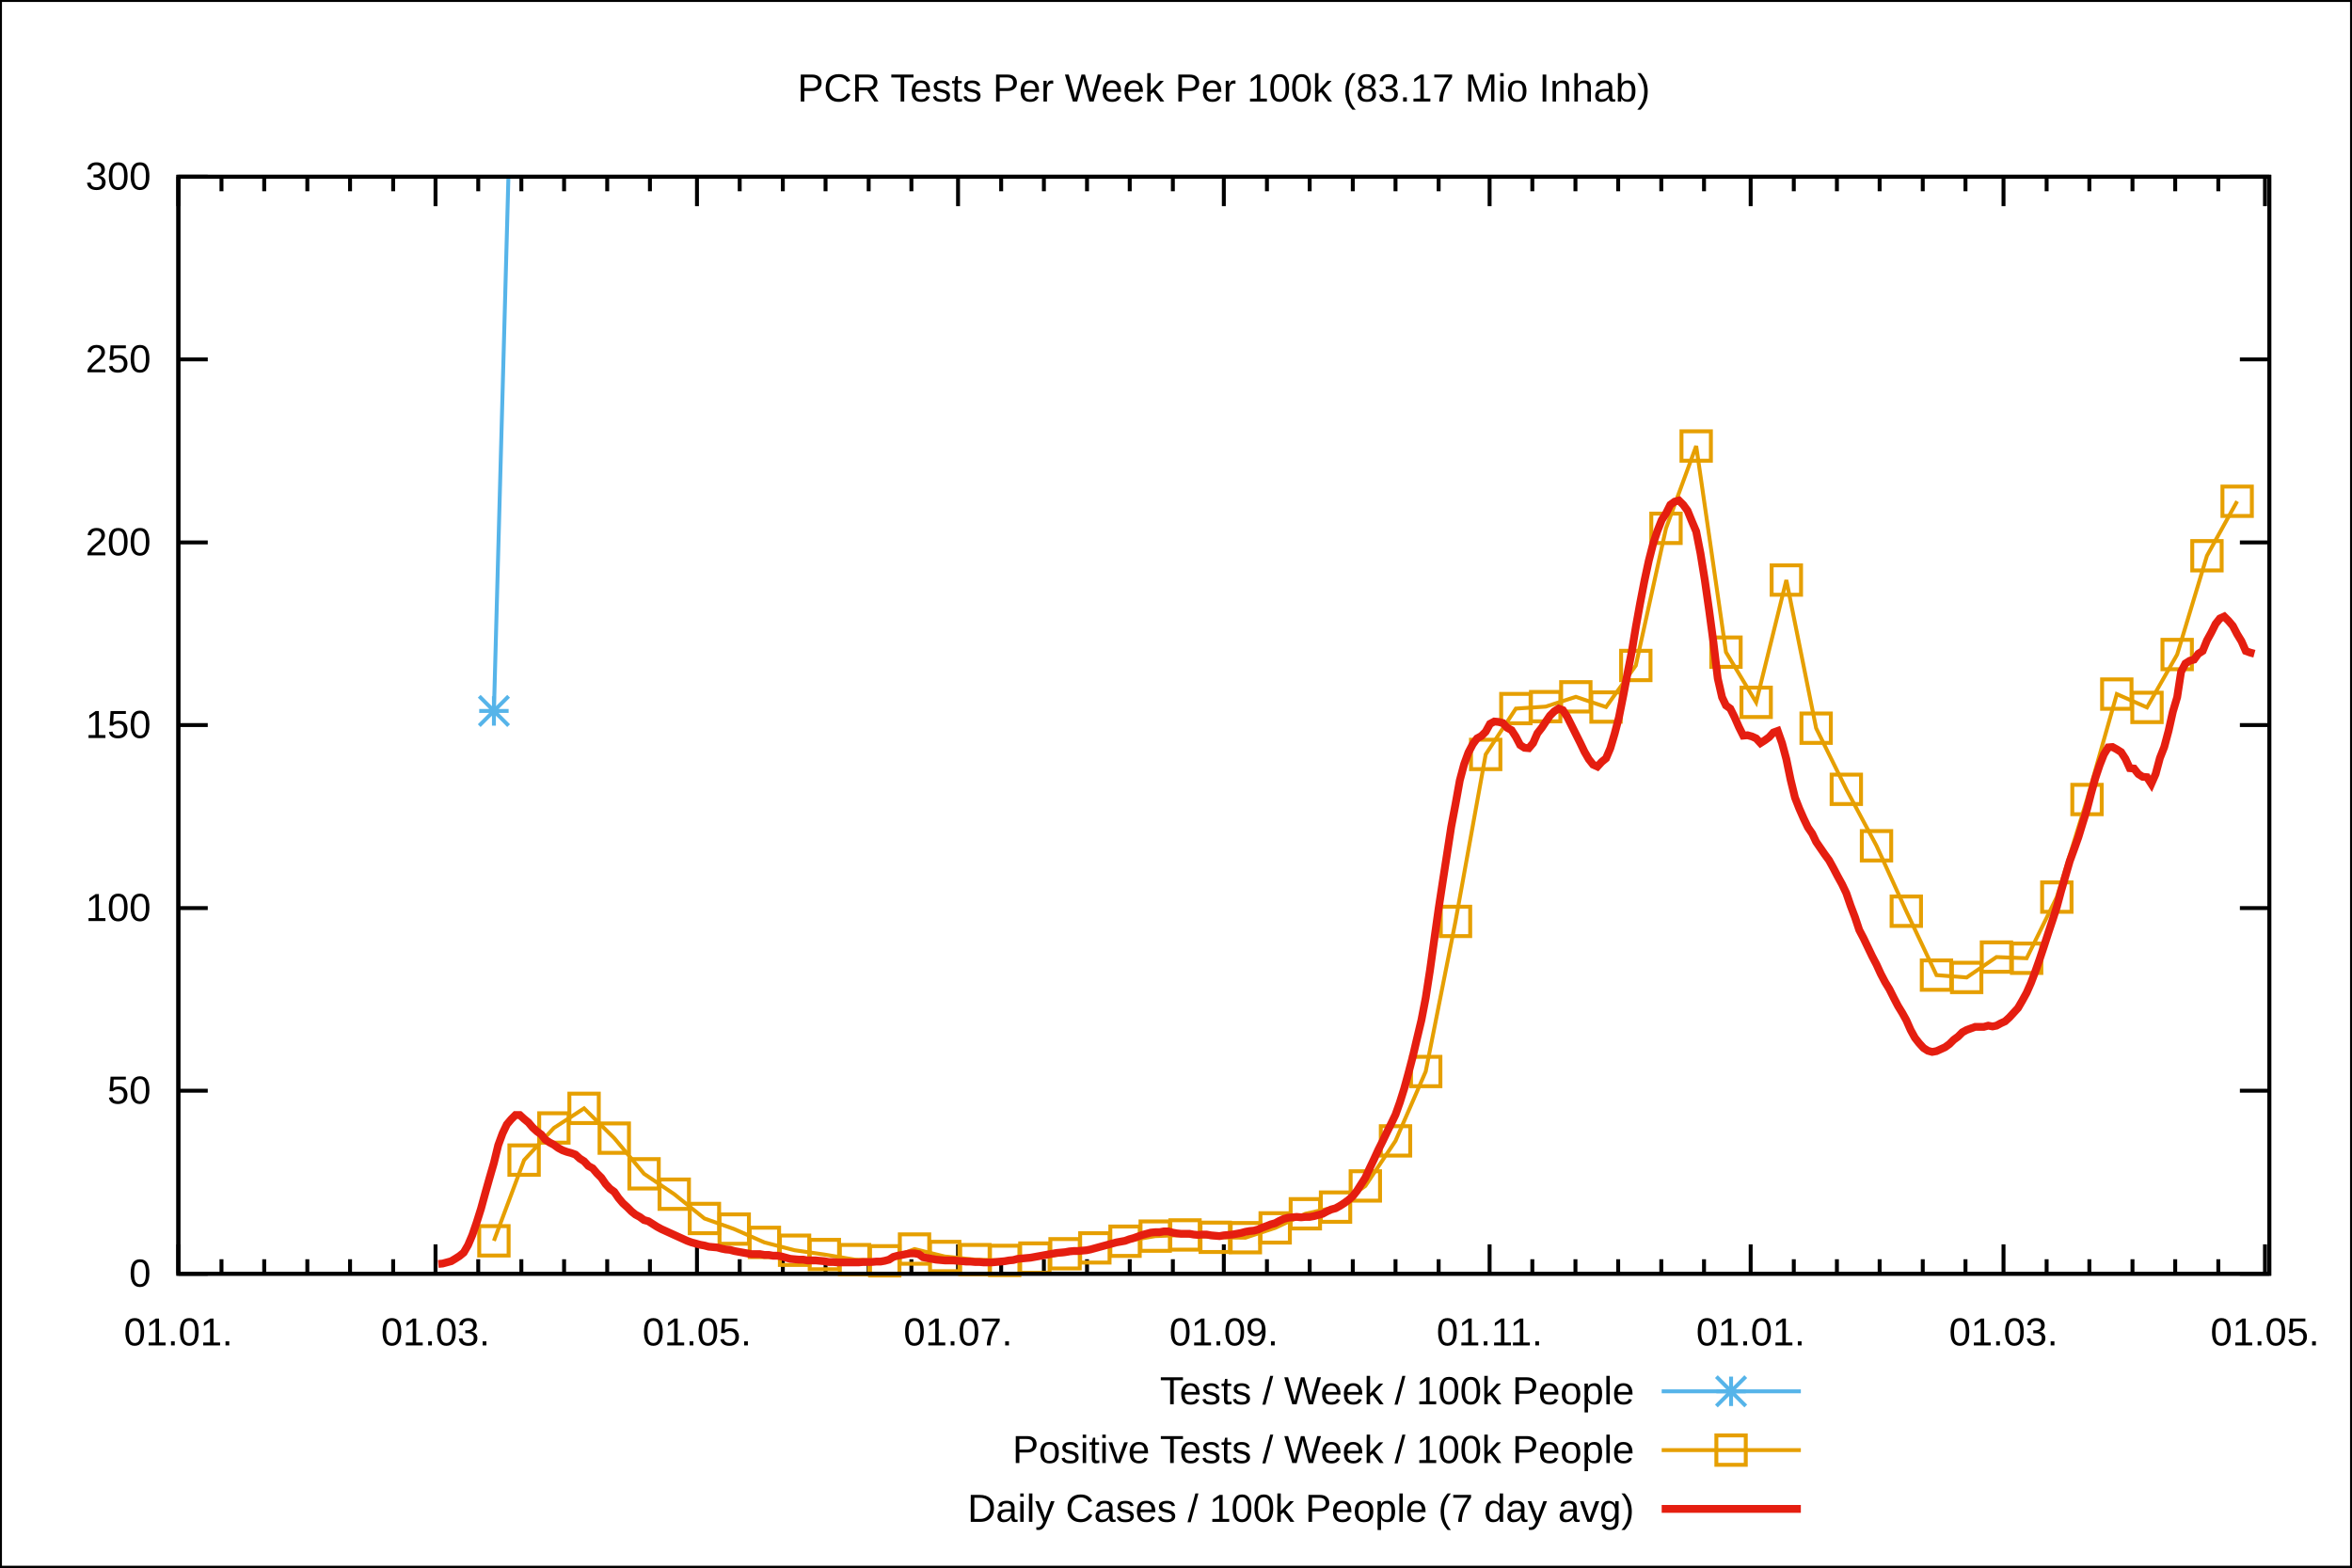
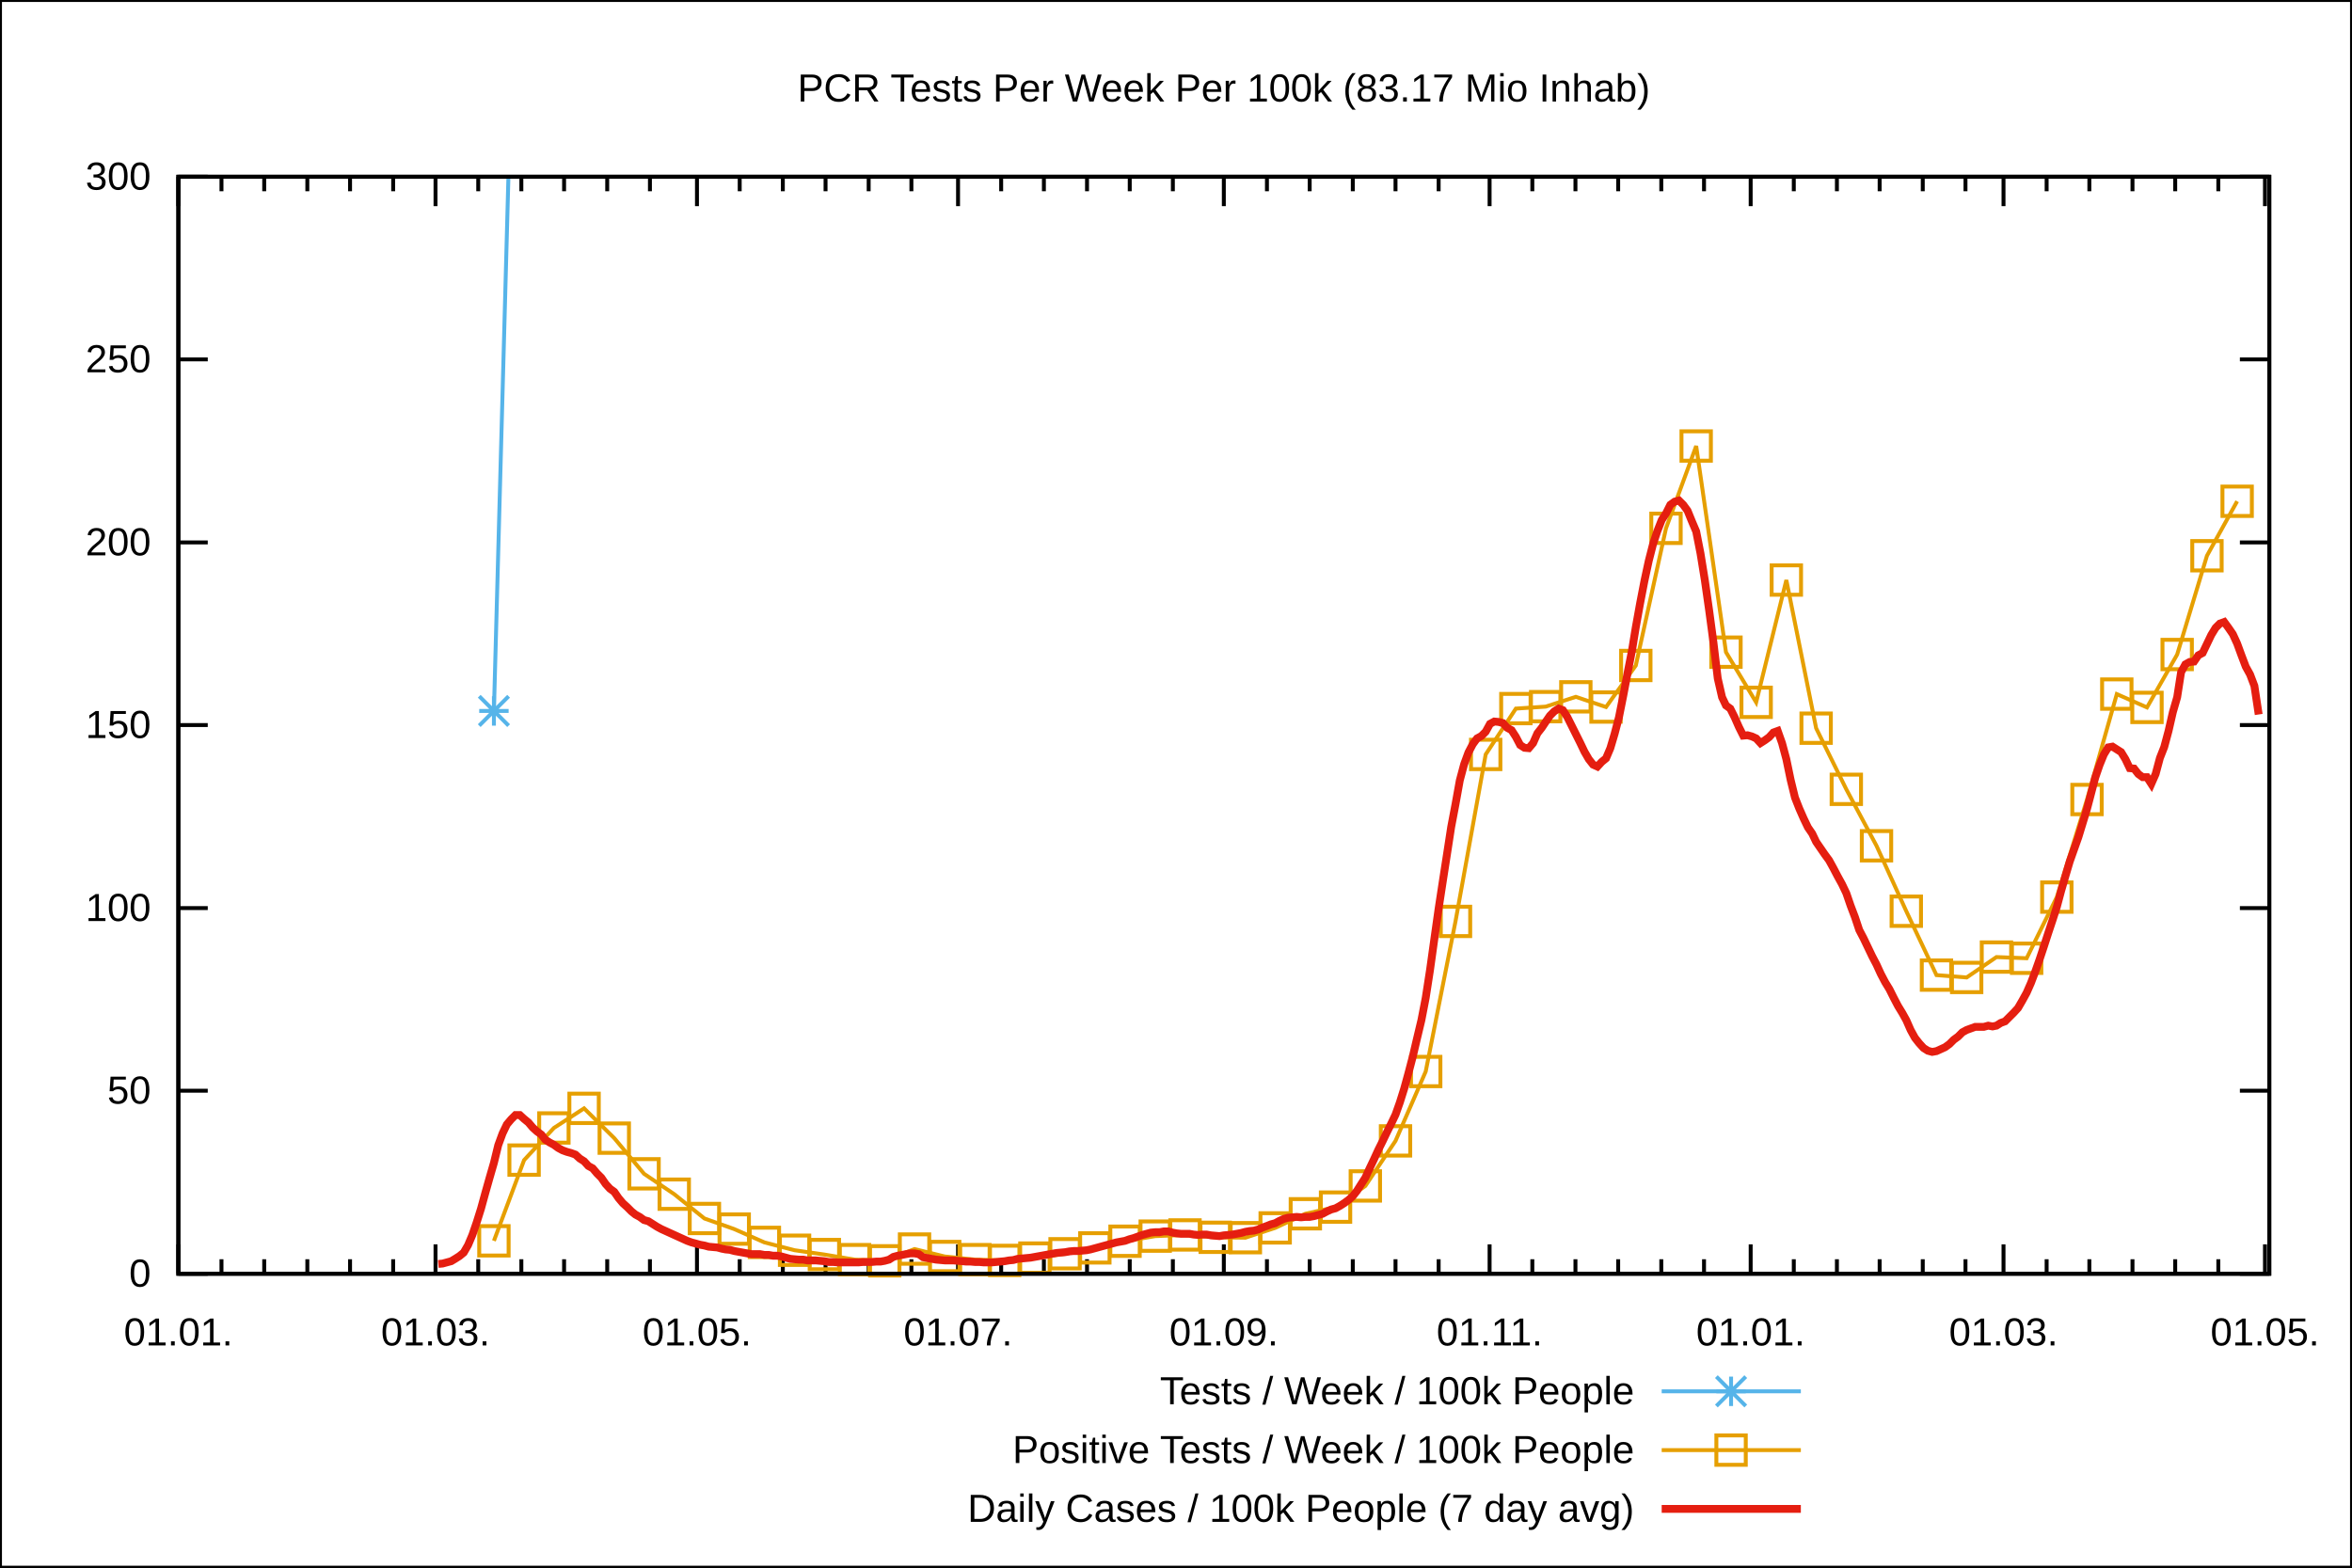
<svg xmlns="http://www.w3.org/2000/svg" xmlns:xlink="http://www.w3.org/1999/xlink" viewBox="0 0 600 400">
  <rect x="0" y="0" width="600" height="400" fill="#ffffff" stroke="black" stroke-width="1" />
  <g id="gnuplot_canvas">
    <defs>
      <circle id="gpDot" r="0.5" stroke-width="0.5" stroke="currentColor" />
      <path id="gpPt0" stroke-width="0.267" stroke="currentColor" d="M-1,0 h2 M0,-1 v2" />
      <path id="gpPt1" stroke-width="0.267" stroke="currentColor" d="M-1,-1 L1,1 M1,-1 L-1,1" />
      <path id="gpPt2" stroke-width="0.267" stroke="currentColor" d="M-1,0 L1,0 M0,-1 L0,1 M-1,-1 L1,1 M-1,1 L1,-1" />
      <rect id="gpPt3" stroke-width="0.267" stroke="currentColor" x="-1" y="-1" width="2" height="2" />
      <rect id="gpPt4" stroke-width="0.267" stroke="currentColor" fill="currentColor" x="-1" y="-1" width="2" height="2" />
      <circle id="gpPt5" stroke-width="0.267" stroke="currentColor" cx="0" cy="0" r="1" />
      <use xlink:href="#gpPt5" id="gpPt6" fill="currentColor" stroke="none" />
      <path id="gpPt7" stroke-width="0.267" stroke="currentColor" d="M0,-1.33 L-1.33,0.67 L1.33,0.67 z" />
      <use xlink:href="#gpPt7" id="gpPt8" fill="currentColor" stroke="none" />
      <use xlink:href="#gpPt7" id="gpPt9" stroke="currentColor" transform="rotate(180)" />
      <use xlink:href="#gpPt9" id="gpPt10" fill="currentColor" stroke="none" />
      <use xlink:href="#gpPt3" id="gpPt11" stroke="currentColor" transform="rotate(45)" />
      <use xlink:href="#gpPt11" id="gpPt12" fill="currentColor" stroke="none" />
      <path id="gpPt13" stroke-width="0.267" stroke="currentColor" d="M0,1.330 L1.265,0.411 L0.782,-1.067 L-0.782,-1.076 L-1.265,0.411 z" />
      <use xlink:href="#gpPt13" id="gpPt14" fill="currentColor" stroke="none" />
      <filter id="textbox" filterUnits="objectBoundingBox" x="0" y="0" height="1" width="1">
        <feFlood flood-color="white" flood-opacity="1" result="bgnd" />
        <feComposite in="SourceGraphic" in2="bgnd" operator="atop" />
      </filter>
      <filter id="greybox" filterUnits="objectBoundingBox" x="0" y="0" height="1" width="1">
        <feFlood flood-color="lightgrey" flood-opacity="1" result="grey" />
        <feComposite in="SourceGraphic" in2="grey" operator="atop" />
      </filter>
    </defs>
    <g fill="none" color="white" stroke="black" stroke-width="1.00" stroke-linecap="butt" stroke-linejoin="miter">
</g>
    <g fill="none" color="black" stroke="currentColor" stroke-width="1.00" stroke-linecap="butt" stroke-linejoin="miter">
      <path stroke="black" d="M45.5,325.0 L53.0,325.0 M578.9,325.0 L571.4,325.0  " />
      <g transform="translate(38.5,328.3)" stroke="none" fill="black" font-family="arial" font-size="10.00" text-anchor="end">
        <text>
          <tspan font-family="arial"> 0</tspan>
        </text>
      </g>
    </g>
    <g fill="none" color="black" stroke="currentColor" stroke-width="1.00" stroke-linecap="butt" stroke-linejoin="miter">
      <path stroke="black" d="M45.5,278.3 L53.0,278.3 M578.9,278.3 L571.4,278.3  " />
      <g transform="translate(38.5,281.6)" stroke="none" fill="black" font-family="arial" font-size="10.00" text-anchor="end">
        <text>
          <tspan font-family="arial"> 50</tspan>
        </text>
      </g>
    </g>
    <g fill="none" color="black" stroke="currentColor" stroke-width="1.00" stroke-linecap="butt" stroke-linejoin="miter">
      <path stroke="black" d="M45.5,231.7 L53.0,231.7 M578.9,231.7 L571.4,231.7  " />
      <g transform="translate(38.5,235.0)" stroke="none" fill="black" font-family="arial" font-size="10.00" text-anchor="end">
        <text>
          <tspan font-family="arial"> 100</tspan>
        </text>
      </g>
    </g>
    <g fill="none" color="black" stroke="currentColor" stroke-width="1.00" stroke-linecap="butt" stroke-linejoin="miter">
      <path stroke="black" d="M45.5,185.0 L53.0,185.0 M578.9,185.0 L571.4,185.0  " />
      <g transform="translate(38.5,188.3)" stroke="none" fill="black" font-family="arial" font-size="10.00" text-anchor="end">
        <text>
          <tspan font-family="arial"> 150</tspan>
        </text>
      </g>
    </g>
    <g fill="none" color="black" stroke="currentColor" stroke-width="1.00" stroke-linecap="butt" stroke-linejoin="miter">
      <path stroke="black" d="M45.5,138.4 L53.0,138.4 M578.9,138.4 L571.4,138.4  " />
      <g transform="translate(38.5,141.7)" stroke="none" fill="black" font-family="arial" font-size="10.00" text-anchor="end">
        <text>
          <tspan font-family="arial"> 200</tspan>
        </text>
      </g>
    </g>
    <g fill="none" color="black" stroke="currentColor" stroke-width="1.00" stroke-linecap="butt" stroke-linejoin="miter">
      <path stroke="black" d="M45.5,91.7 L53.0,91.7 M578.9,91.7 L571.4,91.7  " />
      <g transform="translate(38.5,95.0)" stroke="none" fill="black" font-family="arial" font-size="10.00" text-anchor="end">
        <text>
          <tspan font-family="arial"> 250</tspan>
        </text>
      </g>
    </g>
    <g fill="none" color="black" stroke="currentColor" stroke-width="1.00" stroke-linecap="butt" stroke-linejoin="miter">
      <path stroke="black" d="M45.5,45.1 L53.0,45.1 M578.9,45.1 L571.4,45.1  " />
      <g transform="translate(38.5,48.4)" stroke="none" fill="black" font-family="arial" font-size="10.00" text-anchor="end">
        <text>
          <tspan font-family="arial"> 300</tspan>
        </text>
      </g>
    </g>
    <g fill="none" color="black" stroke="currentColor" stroke-width="1.00" stroke-linecap="butt" stroke-linejoin="miter">
      <path stroke="black" d="M45.5,325.0 L45.5,317.5 M45.5,45.1 L45.5,52.6  " />
      <g transform="translate(45.5,343.3)" stroke="none" fill="black" font-family="arial" font-size="10.00" text-anchor="middle">
        <text>
          <tspan font-family="arial">01.01.</tspan>
        </text>
      </g>
    </g>
    <g fill="none" color="black" stroke="currentColor" stroke-width="1.00" stroke-linecap="butt" stroke-linejoin="miter">
      <path stroke="black" d="M56.5,325.0 L56.5,321.3 M56.5,45.1 L56.5,48.8 M67.4,325.0 L67.4,321.3 M67.4,45.1 L67.4,48.8   M78.4,325.0 L78.4,321.3 M78.4,45.1 L78.4,48.8 M89.3,325.0 L89.3,321.3 M89.3,45.1 L89.3,48.8   M100.3,325.0 L100.3,321.3 M100.3,45.1 L100.3,48.8 M111.1,325.0 L111.1,317.5 M111.1,45.1 L111.1,52.6    " />
      <g transform="translate(111.1,343.3)" stroke="none" fill="black" font-family="arial" font-size="10.00" text-anchor="middle">
        <text>
          <tspan font-family="arial">01.03.</tspan>
        </text>
      </g>
    </g>
    <g fill="none" color="black" stroke="currentColor" stroke-width="1.00" stroke-linecap="butt" stroke-linejoin="miter">
      <path stroke="black" d="M122.0,325.0 L122.0,321.3 M122.0,45.1 L122.0,48.8 M133.0,325.0 L133.0,321.3 M133.0,45.1 L133.0,48.8   M143.9,325.0 L143.9,321.3 M143.9,45.1 L143.9,48.8 M154.9,325.0 L154.9,321.3 M154.9,45.1 L154.9,48.8   M165.8,325.0 L165.8,321.3 M165.8,45.1 L165.8,48.8 M177.8,325.0 L177.8,317.5 M177.8,45.1 L177.8,52.6    " />
      <g transform="translate(177.8,343.3)" stroke="none" fill="black" font-family="arial" font-size="10.00" text-anchor="middle">
        <text>
          <tspan font-family="arial">01.05.</tspan>
        </text>
      </g>
    </g>
    <g fill="none" color="black" stroke="currentColor" stroke-width="1.00" stroke-linecap="butt" stroke-linejoin="miter">
      <path stroke="black" d="M188.7,325.0 L188.7,321.3 M188.7,45.1 L188.7,48.8 M199.7,325.0 L199.7,321.3 M199.7,45.1 L199.7,48.8   M210.6,325.0 L210.6,321.3 M210.6,45.1 L210.6,48.8 M221.6,325.0 L221.6,321.3 M221.6,45.1 L221.6,48.8   M232.5,325.0 L232.5,321.3 M232.5,45.1 L232.5,48.8 M244.4,325.0 L244.4,317.5 M244.4,45.1 L244.4,52.6    " />
      <g transform="translate(244.4,343.3)" stroke="none" fill="black" font-family="arial" font-size="10.00" text-anchor="middle">
        <text>
          <tspan font-family="arial">01.07.</tspan>
        </text>
      </g>
    </g>
    <g fill="none" color="black" stroke="currentColor" stroke-width="1.00" stroke-linecap="butt" stroke-linejoin="miter">
      <path stroke="black" d="M255.4,325.0 L255.4,321.3 M255.4,45.1 L255.4,48.8 M266.3,325.0 L266.3,321.3 M266.3,45.1 L266.3,48.8   M277.3,325.0 L277.3,321.3 M277.3,45.1 L277.3,48.8 M288.2,325.0 L288.2,321.3 M288.2,45.1 L288.2,48.8   M299.2,325.0 L299.2,321.3 M299.2,45.1 L299.2,48.8 M312.2,325.0 L312.2,317.5 M312.2,45.1 L312.2,52.6    " />
      <g transform="translate(312.2,343.3)" stroke="none" fill="black" font-family="arial" font-size="10.00" text-anchor="middle">
        <text>
          <tspan font-family="arial">01.09.</tspan>
        </text>
      </g>
    </g>
    <g fill="none" color="black" stroke="currentColor" stroke-width="1.00" stroke-linecap="butt" stroke-linejoin="miter">
      <path stroke="black" d="M323.2,325.0 L323.2,321.3 M323.2,45.1 L323.2,48.8 M334.1,325.0 L334.1,321.3 M334.1,45.1 L334.1,48.8   M345.1,325.0 L345.1,321.3 M345.1,45.1 L345.1,48.8 M356.0,325.0 L356.0,321.3 M356.0,45.1 L356.0,48.8   M367.0,325.0 L367.0,321.3 M367.0,45.1 L367.0,48.8 M380.0,325.0 L380.0,317.5 M380.0,45.1 L380.0,52.6    " />
      <g transform="translate(380.0,343.3)" stroke="none" fill="black" font-family="arial" font-size="10.00" text-anchor="middle">
        <text>
          <tspan font-family="arial">01.11.</tspan>
        </text>
      </g>
    </g>
    <g fill="none" color="black" stroke="currentColor" stroke-width="1.00" stroke-linecap="butt" stroke-linejoin="miter">
      <path stroke="black" d="M390.9,325.0 L390.9,321.3 M390.9,45.1 L390.9,48.8 M401.9,325.0 L401.9,321.3 M401.9,45.1 L401.9,48.8   M412.8,325.0 L412.8,321.3 M412.8,45.1 L412.8,48.8 M423.8,325.0 L423.8,321.3 M423.8,45.1 L423.8,48.8   M434.7,325.0 L434.7,321.3 M434.7,45.1 L434.7,48.8 M446.6,325.0 L446.6,317.5 M446.6,45.1 L446.6,52.6    " />
      <g transform="translate(446.6,343.3)" stroke="none" fill="black" font-family="arial" font-size="10.00" text-anchor="middle">
        <text>
          <tspan font-family="arial">01.01.</tspan>
        </text>
      </g>
    </g>
    <g fill="none" color="black" stroke="currentColor" stroke-width="1.00" stroke-linecap="butt" stroke-linejoin="miter">
      <path stroke="black" d="M457.6,325.0 L457.6,321.3 M457.6,45.1 L457.6,48.8 M468.6,325.0 L468.6,321.3 M468.6,45.1 L468.6,48.8   M479.5,325.0 L479.5,321.3 M479.5,45.1 L479.5,48.8 M490.5,325.0 L490.5,321.3 M490.5,45.1 L490.5,48.8   M501.4,325.0 L501.4,321.3 M501.4,45.1 L501.4,48.8 M511.1,325.0 L511.1,317.5 M511.1,45.1 L511.1,52.6    " />
      <g transform="translate(511.1,343.3)" stroke="none" fill="black" font-family="arial" font-size="10.00" text-anchor="middle">
        <text>
          <tspan font-family="arial">01.03.</tspan>
        </text>
      </g>
    </g>
    <g fill="none" color="black" stroke="currentColor" stroke-width="1.00" stroke-linecap="butt" stroke-linejoin="miter">
      <path stroke="black" d="M522.1,325.0 L522.1,321.3 M522.1,45.1 L522.1,48.8 M533.0,325.0 L533.0,321.3 M533.0,45.1 L533.0,48.8   M544.0,325.0 L544.0,321.3 M544.0,45.1 L544.0,48.8 M554.9,325.0 L554.9,321.3 M554.9,45.1 L554.9,48.8   M565.9,325.0 L565.9,321.3 M565.9,45.1 L565.9,48.8 M577.8,325.0 L577.8,317.5 M577.8,45.1 L577.8,52.6    " />
      <g transform="translate(577.8,343.3)" stroke="none" fill="black" font-family="arial" font-size="10.00" text-anchor="middle">
        <text>
          <tspan font-family="arial">01.05.</tspan>
        </text>
      </g>
    </g>
    <g fill="none" color="black" stroke="currentColor" stroke-width="1.00" stroke-linecap="butt" stroke-linejoin="miter">
</g>
    <g fill="none" color="black" stroke="currentColor" stroke-width="1.00" stroke-linecap="butt" stroke-linejoin="miter">
      <path stroke="black" d="M45.5,45.1 L45.5,325.0 L578.9,325.0 L578.9,45.1 L45.5,45.1 Z  " />
    </g>
    <g fill="none" color="black" stroke="currentColor" stroke-width="1.00" stroke-linecap="butt" stroke-linejoin="miter">
      <g transform="translate(312.2,25.9)" stroke="none" fill="black" font-family="arial" font-size="10.00" text-anchor="middle">
        <text>
          <tspan font-family="arial">PCR Tests Per Week Per 100k (83.17 Mio Inhab)</tspan>
        </text>
      </g>
    </g>
    <g fill="none" color="black" stroke="currentColor" stroke-width="1.00" stroke-linecap="butt" stroke-linejoin="miter">
</g>
    <g id="array_1_plot_1">
      <g fill="none" color="black" stroke="currentColor" stroke-width="1.00" stroke-linecap="butt" stroke-linejoin="miter">
        <g id="array_1_plot_1_keyentry" visibility="visible">
          <g transform="translate(416.9,358.3)" stroke="none" fill="black" font-family="arial" font-size="10.00" text-anchor="end">
            <text>
              <tspan font-family="arial">Tests / Week / 100k People </tspan>
            </text>
          </g>
        </g>
        <g fill="none" color="black" stroke="currentColor" stroke-width="1.00" stroke-linecap="butt" stroke-linejoin="miter">
          <path stroke="rgb( 86, 180, 233)" d="M423.9,355.0 L459.4,355.0  " />
        </g>
        <path stroke="rgb( 86, 180, 233)" d="M126.0,181.4 L129.7,45.1  " />
        <use xlink:href="#gpPt2" transform="translate(126.0,181.4) scale(3.75)" color="rgb( 86, 180, 233)" />
        <g id="array_1_plot_1_keyentry" visibility="visible">
          <use xlink:href="#gpPt2" transform="translate(441.6,355.0) scale(3.75)" color="rgb( 86, 180, 233)" />
        </g>
      </g>
    </g>
    <g id="array_1_plot_2">
      <g fill="none" color="black" stroke="currentColor" stroke-width="1.00" stroke-linecap="butt" stroke-linejoin="miter">
        <g id="array_1_plot_2_keyentry" visibility="visible">
          <g transform="translate(416.9,373.3)" stroke="none" fill="black" font-family="arial" font-size="10.00" text-anchor="end">
            <text>
              <tspan font-family="arial">Positive Tests / Week / 100k People</tspan>
            </text>
          </g>
        </g>
        <g fill="none" color="black" stroke="currentColor" stroke-width="1.00" stroke-linecap="butt" stroke-linejoin="miter">
          <path stroke="rgb(230, 159,   0)" d="M423.9,370.0 L459.4,370.0  " />
        </g>
        <path stroke="rgb(230, 159,   0)" d="M126.0,316.6 L133.7,296.0 L141.3,287.8 L149.0,282.8 L156.7,290.4 L164.3,299.5 L172.0,304.7 L179.7,310.9   L187.3,313.6 L195.0,317.0 L202.7,319.0 L210.3,320.1 L218.0,321.4 L225.7,321.7 L233.3,318.7 L241.0,320.6   L248.7,321.4 L256.3,321.6 L264.0,321.0 L271.7,319.9 L279.3,318.4 L287.0,316.7 L294.7,315.4 L302.3,315.1   L310.0,315.7 L317.7,315.8 L325.3,313.3 L333.0,309.7 L340.7,308.0 L348.3,302.6 L356.0,291.1 L363.7,273.4   L371.3,235.1 L379.0,192.5 L386.7,180.8 L394.3,180.3 L402.0,177.8 L409.7,180.4 L417.3,169.8 L425.0,134.8   L432.7,113.8 L440.3,166.4 L448.0,179.2 L455.7,148.0 L463.3,185.8 L471.0,201.4 L478.7,215.8 L486.3,232.5   L494.0,248.8 L501.7,249.4 L509.3,244.2 L517.0,244.5 L524.7,228.9 L532.4,204.0 L540.0,177.1 L547.7,180.5   L555.4,167.0 L563.0,141.8 L570.7,127.9  " />
        <use xlink:href="#gpPt3" transform="translate(126.0,316.6) scale(3.75)" color="rgb(230, 159,   0)" />
        <use xlink:href="#gpPt3" transform="translate(133.7,296.0) scale(3.75)" color="rgb(230, 159,   0)" />
        <use xlink:href="#gpPt3" transform="translate(141.3,287.8) scale(3.75)" color="rgb(230, 159,   0)" />
        <use xlink:href="#gpPt3" transform="translate(149.0,282.8) scale(3.75)" color="rgb(230, 159,   0)" />
        <use xlink:href="#gpPt3" transform="translate(156.7,290.4) scale(3.75)" color="rgb(230, 159,   0)" />
        <use xlink:href="#gpPt3" transform="translate(164.3,299.5) scale(3.75)" color="rgb(230, 159,   0)" />
        <use xlink:href="#gpPt3" transform="translate(172.0,304.7) scale(3.75)" color="rgb(230, 159,   0)" />
        <use xlink:href="#gpPt3" transform="translate(179.7,310.9) scale(3.75)" color="rgb(230, 159,   0)" />
        <use xlink:href="#gpPt3" transform="translate(187.3,313.6) scale(3.75)" color="rgb(230, 159,   0)" />
        <use xlink:href="#gpPt3" transform="translate(195.0,317.0) scale(3.75)" color="rgb(230, 159,   0)" />
        <use xlink:href="#gpPt3" transform="translate(202.7,319.0) scale(3.75)" color="rgb(230, 159,   0)" />
        <use xlink:href="#gpPt3" transform="translate(210.3,320.1) scale(3.75)" color="rgb(230, 159,   0)" />
        <use xlink:href="#gpPt3" transform="translate(218.0,321.4) scale(3.75)" color="rgb(230, 159,   0)" />
        <use xlink:href="#gpPt3" transform="translate(225.7,321.7) scale(3.75)" color="rgb(230, 159,   0)" />
        <use xlink:href="#gpPt3" transform="translate(233.3,318.7) scale(3.75)" color="rgb(230, 159,   0)" />
        <use xlink:href="#gpPt3" transform="translate(241.0,320.6) scale(3.75)" color="rgb(230, 159,   0)" />
        <use xlink:href="#gpPt3" transform="translate(248.7,321.4) scale(3.75)" color="rgb(230, 159,   0)" />
        <use xlink:href="#gpPt3" transform="translate(256.3,321.6) scale(3.75)" color="rgb(230, 159,   0)" />
        <use xlink:href="#gpPt3" transform="translate(264.0,321.0) scale(3.75)" color="rgb(230, 159,   0)" />
        <use xlink:href="#gpPt3" transform="translate(271.7,319.9) scale(3.75)" color="rgb(230, 159,   0)" />
        <use xlink:href="#gpPt3" transform="translate(279.3,318.4) scale(3.75)" color="rgb(230, 159,   0)" />
        <use xlink:href="#gpPt3" transform="translate(287.0,316.7) scale(3.75)" color="rgb(230, 159,   0)" />
        <use xlink:href="#gpPt3" transform="translate(294.7,315.4) scale(3.75)" color="rgb(230, 159,   0)" />
        <use xlink:href="#gpPt3" transform="translate(302.3,315.1) scale(3.75)" color="rgb(230, 159,   0)" />
        <use xlink:href="#gpPt3" transform="translate(310.0,315.7) scale(3.75)" color="rgb(230, 159,   0)" />
        <use xlink:href="#gpPt3" transform="translate(317.7,315.8) scale(3.75)" color="rgb(230, 159,   0)" />
        <use xlink:href="#gpPt3" transform="translate(325.3,313.3) scale(3.75)" color="rgb(230, 159,   0)" />
        <use xlink:href="#gpPt3" transform="translate(333.0,309.7) scale(3.75)" color="rgb(230, 159,   0)" />
        <use xlink:href="#gpPt3" transform="translate(340.7,308.0) scale(3.75)" color="rgb(230, 159,   0)" />
        <use xlink:href="#gpPt3" transform="translate(348.3,302.6) scale(3.75)" color="rgb(230, 159,   0)" />
        <use xlink:href="#gpPt3" transform="translate(356.0,291.1) scale(3.75)" color="rgb(230, 159,   0)" />
        <use xlink:href="#gpPt3" transform="translate(363.7,273.4) scale(3.75)" color="rgb(230, 159,   0)" />
        <use xlink:href="#gpPt3" transform="translate(371.3,235.1) scale(3.75)" color="rgb(230, 159,   0)" />
        <use xlink:href="#gpPt3" transform="translate(379.0,192.5) scale(3.75)" color="rgb(230, 159,   0)" />
        <use xlink:href="#gpPt3" transform="translate(386.7,180.8) scale(3.75)" color="rgb(230, 159,   0)" />
        <use xlink:href="#gpPt3" transform="translate(394.3,180.3) scale(3.75)" color="rgb(230, 159,   0)" />
        <use xlink:href="#gpPt3" transform="translate(402.0,177.8) scale(3.75)" color="rgb(230, 159,   0)" />
        <use xlink:href="#gpPt3" transform="translate(409.7,180.4) scale(3.75)" color="rgb(230, 159,   0)" />
        <use xlink:href="#gpPt3" transform="translate(417.3,169.8) scale(3.75)" color="rgb(230, 159,   0)" />
        <use xlink:href="#gpPt3" transform="translate(425.0,134.8) scale(3.75)" color="rgb(230, 159,   0)" />
        <use xlink:href="#gpPt3" transform="translate(432.7,113.8) scale(3.75)" color="rgb(230, 159,   0)" />
        <use xlink:href="#gpPt3" transform="translate(440.3,166.4) scale(3.75)" color="rgb(230, 159,   0)" />
        <use xlink:href="#gpPt3" transform="translate(448.0,179.2) scale(3.75)" color="rgb(230, 159,   0)" />
        <use xlink:href="#gpPt3" transform="translate(455.7,148.0) scale(3.75)" color="rgb(230, 159,   0)" />
        <use xlink:href="#gpPt3" transform="translate(463.3,185.8) scale(3.75)" color="rgb(230, 159,   0)" />
        <use xlink:href="#gpPt3" transform="translate(471.0,201.4) scale(3.75)" color="rgb(230, 159,   0)" />
        <use xlink:href="#gpPt3" transform="translate(478.7,215.8) scale(3.75)" color="rgb(230, 159,   0)" />
        <use xlink:href="#gpPt3" transform="translate(486.3,232.5) scale(3.75)" color="rgb(230, 159,   0)" />
        <use xlink:href="#gpPt3" transform="translate(494.0,248.8) scale(3.75)" color="rgb(230, 159,   0)" />
        <use xlink:href="#gpPt3" transform="translate(501.7,249.4) scale(3.75)" color="rgb(230, 159,   0)" />
        <use xlink:href="#gpPt3" transform="translate(509.3,244.2) scale(3.75)" color="rgb(230, 159,   0)" />
        <use xlink:href="#gpPt3" transform="translate(517.0,244.5) scale(3.75)" color="rgb(230, 159,   0)" />
        <use xlink:href="#gpPt3" transform="translate(524.7,228.9) scale(3.75)" color="rgb(230, 159,   0)" />
        <use xlink:href="#gpPt3" transform="translate(532.4,204.0) scale(3.75)" color="rgb(230, 159,   0)" />
        <use xlink:href="#gpPt3" transform="translate(540.0,177.1) scale(3.75)" color="rgb(230, 159,   0)" />
        <use xlink:href="#gpPt3" transform="translate(547.7,180.5) scale(3.75)" color="rgb(230, 159,   0)" />
        <use xlink:href="#gpPt3" transform="translate(555.4,167.0) scale(3.75)" color="rgb(230, 159,   0)" />
        <use xlink:href="#gpPt3" transform="translate(563.0,141.8) scale(3.75)" color="rgb(230, 159,   0)" />
        <use xlink:href="#gpPt3" transform="translate(570.7,127.9) scale(3.75)" color="rgb(230, 159,   0)" />
        <g id="array_1_plot_2_keyentry" visibility="visible">
          <use xlink:href="#gpPt3" transform="translate(441.6,370.0) scale(3.75)" color="rgb(230, 159,   0)" />
        </g>
      </g>
    </g>
    <g id="array_1_plot_3">
      <g fill="none" color="white" stroke="rgb(230, 159,   0)" stroke-width="2.00" stroke-linecap="butt" stroke-linejoin="miter">
</g>
      <g fill="none" color="black" stroke="currentColor" stroke-width="2.00" stroke-linecap="butt" stroke-linejoin="miter">
        <g id="array_1_plot_3_keyentry" visibility="visible">
          <g transform="translate(416.9,388.3)" stroke="none" fill="black" font-family="arial" font-size="10.00" text-anchor="end">
            <text>
              <tspan font-family="arial">Daily Cases / 100k People (7 day avg)</tspan>
            </text>
          </g>
        </g>
        <g fill="none" color="black" stroke="currentColor" stroke-width="2.00" stroke-linecap="butt" stroke-linejoin="miter">
          <path stroke="rgb(229,  30,  16)" d="M423.9,385.0 L459.4,385.0  " />
        </g>
-         <path stroke="rgb(229,  30,  16)" d="M111.8,322.5 L112.9,322.4 L114.0,322.1 L115.1,321.8 L116.1,321.2 L117.2,320.5 L118.3,319.6 L119.4,317.7   L120.5,315.1 L121.6,311.9 L122.7,308.4 L123.8,304.4 L124.9,300.5 L126.0,296.7 L127.1,292.2 L128.2,289.2   L129.3,286.9 L130.4,285.6 L131.5,284.5 L132.6,284.5 L133.7,285.5 L134.8,286.4 L135.9,287.7 L137.0,288.7   L138.1,289.5 L139.1,290.8 L140.2,291.5 L141.3,292.1 L142.4,292.9 L143.5,293.5 L144.6,293.9 L145.7,294.2   L146.8,294.6 L147.9,295.6 L149.0,296.3 L150.1,297.5 L151.2,298.1 L152.3,299.4 L153.4,300.5 L154.5,302.1   L155.6,303.3 L156.7,304.1 L157.8,305.7 L158.9,307.0 L160.0,308.0 L161.1,309.1 L162.1,309.9 L163.2,310.5   L164.3,311.3 L165.4,311.6 L166.5,312.3 L167.6,313.0 L168.7,313.6 L169.8,314.1 L170.9,314.6 L172.0,315.1   L173.1,315.6 L174.2,316.1 L175.3,316.6 L176.4,317.0 L177.5,317.3 L178.6,317.6 L179.7,317.8 L180.8,318.1   L181.9,318.2 L183.0,318.3 L184.1,318.6 L185.1,318.8 L186.2,318.9 L187.3,319.2 L188.4,319.4 L189.5,319.6   L190.6,319.8 L191.7,320.0 L192.8,320.0 L193.9,320.0 L195.0,320.2 L196.1,320.2 L197.2,320.4 L198.3,320.4   L199.4,320.6 L200.5,320.9 L201.6,321.2 L202.7,321.3 L203.8,321.4 L204.9,321.4 L206.0,321.6 L207.1,321.6   L208.1,321.6 L209.2,321.7 L210.3,321.8 L211.4,322.0 L212.5,322.0 L213.6,322.1 L214.7,322.1 L215.8,322.1   L216.9,322.1 L218.0,322.1 L219.1,322.1 L220.2,322.0 L221.3,322.0 L222.4,322.0 L223.5,321.9 L224.6,321.9   L225.7,321.7 L226.8,321.4 L227.9,320.7 L229.0,320.4 L230.1,320.2 L231.1,320.0 L232.2,319.8 L233.3,319.8   L234.4,320.0 L235.5,320.8 L236.6,321.0 L237.7,321.2 L238.8,321.4 L239.9,321.5 L241.0,321.6 L242.1,321.6   L243.2,321.6 L244.3,321.7 L245.4,321.8 L246.5,321.9 L247.6,321.9 L248.7,322.0 L249.8,322.0 L250.9,322.1   L252.0,322.1 L253.1,322.1 L254.2,322.0 L255.2,321.9 L256.3,321.8 L257.4,321.6 L258.5,321.5 L259.6,321.2   L260.7,321.1 L261.8,321.0 L262.9,320.9 L264.0,320.7 L265.1,320.5 L266.2,320.3 L267.3,320.1 L268.4,319.9   L269.5,319.7 L270.6,319.6 L271.7,319.5 L272.8,319.3 L273.9,319.2 L275.0,319.2 L276.1,319.1 L277.2,319.0   L278.2,318.8 L279.3,318.5 L280.4,318.2 L281.5,317.9 L282.6,317.6 L283.7,317.3 L284.8,317.0 L285.9,316.8   L287.0,316.6 L288.1,316.2 L289.2,315.9 L290.3,315.5 L291.4,315.1 L292.5,314.8 L293.6,314.5 L294.7,314.4   L295.8,314.4 L296.9,314.2 L298.0,314.2 L299.1,314.5 L300.2,314.7 L301.2,314.8 L302.3,314.8 L303.4,314.8   L304.5,315.0 L305.6,315.1 L306.7,315.0 L307.8,315.0 L308.9,315.2 L310.0,315.3 L311.1,315.4 L312.2,315.2   L313.3,315.1 L314.4,315.0 L315.5,314.8 L316.6,314.6 L317.7,314.3 L318.8,314.1 L319.9,314.0 L321.0,313.7   L322.1,313.2 L323.2,312.8 L324.2,312.4 L325.3,312.1 L326.4,311.5 L327.5,311.0 L328.6,310.7 L329.7,310.6   L330.8,310.5 L331.9,310.6 L333.0,310.5 L334.1,310.5 L335.2,310.3 L336.3,310.0 L337.4,309.7 L338.5,309.1   L339.6,308.6 L340.7,308.3 L341.8,307.7 L342.9,307.0 L344.0,306.2 L345.1,305.2 L346.2,303.8 L347.2,302.2   L348.3,300.5 L349.4,298.1 L350.5,295.8 L351.6,293.4 L352.7,291.2 L353.8,288.9 L354.9,286.7 L356.0,284.4   L357.1,281.3 L358.2,277.8 L359.3,273.8 L360.4,269.6 L361.5,264.9 L362.6,260.3 L363.7,254.6 L364.8,247.5   L365.9,239.6 L367.0,231.8 L368.1,224.6 L369.2,217.5 L370.2,211.0 L371.3,205.2 L372.4,199.1 L373.5,195.0   L374.6,192.0 L375.7,189.9 L376.8,188.4 L377.9,187.8 L379.0,186.7 L380.1,184.7 L381.2,184.1 L382.3,184.2   L383.4,184.5 L384.5,185.7 L385.6,186.3 L386.7,188.0 L387.8,190.1 L388.9,190.8 L390.0,190.9 L391.1,189.6   L392.2,187.1 L393.3,185.7 L394.3,184.2 L395.4,182.6 L396.5,181.5 L397.6,180.8 L398.7,181.2 L399.8,182.9   L400.9,185.1 L402.0,187.3 L403.1,189.5 L404.2,191.8 L405.3,193.7 L406.4,195.1 L407.5,195.6 L408.6,194.4   L409.7,193.5 L410.8,190.9 L411.9,187.2 L413.0,183.0 L414.1,177.5 L415.2,171.7 L416.3,166.1 L417.3,160.0   L418.4,153.9 L419.5,148.2 L420.6,143.1 L421.7,138.8 L422.8,135.5 L423.9,132.7 L425.0,131.0 L426.1,128.8   L427.2,128.0 L428.3,127.7 L429.4,128.8 L430.5,130.3 L431.6,133.0 L432.7,135.6 L433.8,141.2 L434.9,148.0   L436.0,155.7 L437.1,163.9 L438.2,173.1 L439.3,177.9 L440.3,180.0 L441.4,180.8 L442.5,183.0 L443.6,185.5   L444.7,187.7 L445.8,187.6 L446.9,187.9 L448.0,188.4 L449.1,189.6 L450.2,188.9 L451.3,188.1 L452.4,186.9   L453.5,186.5 L454.6,189.6 L455.7,193.7 L456.8,199.0 L457.9,203.5 L459.0,206.3 L460.1,208.8 L461.2,211.1   L462.3,212.7 L463.3,214.8 L464.4,216.4 L465.5,218.0 L466.6,219.5 L467.7,221.5 L468.8,223.6 L469.9,225.6   L471.0,227.9 L472.1,231.1 L473.2,234.0 L474.3,237.3 L475.4,239.4 L476.5,241.7 L477.6,244.0 L478.7,246.1   L479.8,248.5 L480.9,250.6 L482.0,252.4 L483.1,254.6 L484.2,256.7 L485.3,258.5 L486.3,260.3 L487.4,262.8   L488.5,264.8 L489.6,266.2 L490.7,267.4 L491.8,268.1 L492.9,268.4 L494.0,268.2 L495.1,267.7 L496.2,267.2   L497.3,266.4 L498.4,265.3 L499.5,264.5 L500.6,263.4 L501.7,262.8 L502.8,262.4 L503.9,262.0 L505.0,262.0   L506.1,262.0 L507.2,261.7 L508.3,261.9 L509.3,261.7 L510.4,261.1 L511.5,260.6 L512.6,259.6 L513.7,258.4   L514.8,257.2 L515.9,255.3 L517.0,253.3 L518.1,250.8 L519.2,247.9 L520.3,244.8 L521.4,241.5 L522.5,238.1   L523.6,234.8 L524.7,231.4 L525.8,227.3 L526.9,223.5 L528.0,219.7 L529.1,216.7 L530.2,213.6 L531.3,210.0   L532.4,206.5 L533.4,202.6 L534.5,198.6 L535.6,195.3 L536.7,192.5 L537.8,190.7 L538.9,190.6 L540.0,191.2   L541.1,191.9 L542.2,193.6 L543.3,196.0 L544.4,196.1 L545.5,197.5 L546.6,198.2 L547.7,198.3 L548.8,200.0   L549.9,197.5 L551.0,193.4 L552.1,190.6 L553.2,186.5 L554.3,181.6 L555.4,177.9 L556.4,171.4 L557.5,169.3   L558.6,168.6 L559.7,168.3 L560.8,166.8 L561.9,166.1 L563.0,163.4 L564.1,161.4 L565.2,159.2 L566.3,157.8   L567.4,157.3 L568.5,158.4 L569.6,159.7 L570.7,161.8 L571.8,163.6 L572.9,166.1 L574.0,166.5 L575.1,166.8    " />
+         <path stroke="rgb(229,  30,  16)" d="M111.8,322.5 L112.9,322.4 L114.0,322.1 L115.1,321.8 L116.1,321.2 L117.2,320.5 L118.3,319.6 L119.4,317.7   L120.5,315.1 L121.6,311.9 L122.7,308.4 L123.8,304.4 L124.9,300.5 L126.0,296.7 L127.1,292.2 L128.2,289.2   L129.3,286.9 L130.4,285.6 L131.5,284.5 L132.6,284.5 L133.7,285.5 L134.8,286.4 L135.9,287.7 L137.0,288.7   L138.1,289.5 L139.1,290.8 L140.2,291.5 L141.3,292.1 L142.4,292.9 L143.5,293.5 L144.6,293.9 L145.7,294.2   L146.8,294.6 L147.9,295.6 L149.0,296.3 L150.1,297.5 L151.2,298.1 L152.3,299.4 L153.4,300.5 L154.5,302.1   L155.6,303.3 L156.7,304.1 L157.8,305.7 L158.9,307.0 L160.0,308.0 L161.1,309.1 L162.1,309.9 L163.2,310.5   L164.3,311.3 L165.4,311.6 L166.5,312.3 L167.6,313.0 L168.7,313.6 L169.8,314.1 L170.9,314.6 L172.0,315.1   L173.1,315.6 L174.2,316.1 L175.3,316.6 L176.4,317.0 L177.5,317.3 L178.6,317.6 L179.7,317.8 L180.8,318.1   L181.9,318.2 L183.0,318.3 L184.1,318.6 L185.1,318.8 L186.2,318.9 L187.3,319.2 L188.4,319.4 L189.5,319.6   L190.6,319.8 L191.7,320.0 L192.8,320.0 L193.9,320.0 L195.0,320.2 L196.1,320.2 L197.2,320.4 L198.3,320.4   L199.4,320.6 L200.5,320.9 L201.6,321.2 L202.7,321.3 L203.8,321.4 L204.9,321.4 L206.0,321.6 L207.1,321.6   L208.1,321.6 L209.2,321.7 L210.3,321.8 L211.4,322.0 L212.5,322.0 L213.6,322.1 L214.7,322.1 L215.8,322.1   L216.9,322.1 L218.0,322.1 L219.1,322.1 L220.2,322.0 L221.3,322.0 L222.4,322.0 L223.5,321.9 L224.6,321.9   L225.7,321.7 L226.8,321.4 L227.9,320.7 L229.0,320.4 L230.1,320.2 L231.1,320.0 L232.2,319.8 L233.3,319.8   L234.4,320.0 L235.5,320.8 L236.6,321.0 L237.7,321.2 L238.8,321.4 L239.9,321.5 L241.0,321.6 L242.1,321.6   L243.2,321.6 L244.3,321.7 L245.4,321.8 L246.5,321.9 L247.6,321.9 L248.7,322.0 L249.8,322.0 L250.9,322.1   L252.0,322.1 L253.1,322.1 L254.2,322.0 L255.2,321.9 L256.3,321.8 L257.4,321.6 L258.5,321.5 L259.6,321.2   L260.7,321.1 L261.8,321.0 L262.9,320.9 L264.0,320.7 L265.1,320.5 L266.2,320.3 L267.3,320.1 L268.4,319.9   L269.5,319.7 L270.6,319.6 L271.7,319.5 L272.8,319.3 L273.9,319.2 L275.0,319.2 L276.1,319.1 L277.2,319.0   L278.2,318.8 L279.3,318.5 L280.4,318.2 L281.5,317.9 L282.6,317.6 L283.7,317.3 L284.8,317.0 L285.9,316.8   L287.0,316.6 L288.1,316.2 L289.2,315.9 L290.3,315.5 L291.4,315.1 L292.5,314.8 L293.6,314.5 L294.7,314.4   L295.8,314.4 L296.9,314.2 L298.0,314.2 L299.1,314.5 L300.2,314.7 L301.2,314.8 L302.3,314.8 L303.4,314.8   L304.5,315.0 L305.6,315.1 L306.7,315.0 L307.8,315.0 L308.9,315.2 L310.0,315.3 L311.1,315.4 L312.2,315.2   L313.3,315.1 L314.4,315.0 L315.5,314.8 L316.6,314.6 L317.7,314.3 L318.8,314.1 L319.9,314.0 L321.0,313.7   L322.1,313.2 L323.2,312.8 L324.2,312.4 L325.3,312.1 L326.4,311.5 L327.5,311.0 L328.6,310.7 L329.7,310.6   L330.8,310.5 L331.9,310.6 L333.0,310.5 L334.1,310.5 L335.2,310.3 L336.3,310.0 L337.4,309.7 L338.5,309.1   L339.6,308.6 L340.7,308.3 L341.8,307.7 L342.9,307.0 L344.0,306.2 L345.1,305.2 L346.2,303.8 L347.2,302.2   L348.3,300.5 L349.4,298.1 L350.5,295.8 L351.6,293.4 L352.7,291.2 L353.8,288.9 L354.9,286.7 L356.0,284.4   L357.1,281.3 L358.2,277.8 L359.3,273.8 L360.4,269.6 L361.5,264.9 L362.6,260.3 L363.7,254.6 L364.8,247.5   L365.9,239.6 L367.0,231.8 L368.1,224.6 L369.2,217.5 L370.2,211.0 L371.3,205.2 L372.4,199.1 L373.5,195.0   L374.6,192.0 L375.7,189.9 L376.8,188.4 L377.9,187.8 L379.0,186.7 L380.1,184.7 L381.2,184.1 L382.3,184.2   L383.4,184.5 L384.5,185.7 L385.6,186.3 L386.7,188.0 L387.8,190.1 L388.9,190.8 L390.0,190.9 L391.1,189.6   L392.2,187.1 L393.3,185.7 L394.3,184.2 L395.4,182.6 L396.5,181.5 L397.6,180.8 L398.7,181.2 L399.8,182.9   L400.9,185.1 L402.0,187.3 L403.1,189.5 L404.2,191.8 L405.3,193.7 L406.4,195.1 L407.5,195.6 L408.6,194.4   L409.7,193.5 L410.8,190.9 L411.9,187.2 L413.0,183.0 L414.1,177.5 L415.2,171.7 L416.3,166.1 L417.3,160.0   L418.4,153.9 L419.5,148.2 L420.6,143.1 L421.7,138.8 L422.8,135.5 L423.9,132.7 L425.0,131.0 L426.1,128.8   L427.2,128.0 L428.3,127.7 L429.4,128.8 L430.5,130.3 L431.6,133.0 L432.7,135.6 L433.8,141.2 L434.9,148.0   L436.0,155.7 L437.1,163.9 L438.2,173.1 L439.3,177.9 L440.3,180.0 L441.4,180.8 L442.5,183.0 L443.6,185.5   L444.7,187.7 L445.8,187.6 L446.9,187.9 L448.0,188.4 L449.1,189.6 L450.2,188.9 L451.3,188.1 L452.4,186.9   L453.5,186.5 L454.6,189.6 L455.7,193.7 L456.8,199.0 L457.9,203.5 L459.0,206.3 L460.1,208.8 L461.2,211.1   L462.3,212.7 L463.3,214.8 L464.4,216.4 L465.5,218.0 L466.6,219.5 L467.7,221.5 L468.8,223.6 L469.9,225.6   L471.0,227.9 L472.1,231.1 L473.2,234.0 L474.3,237.3 L475.4,239.4 L476.5,241.7 L477.6,244.0 L478.7,246.1   L479.8,248.5 L480.9,250.6 L482.0,252.4 L483.1,254.6 L484.2,256.7 L485.3,258.5 L486.3,260.3 L487.4,262.8   L488.5,264.8 L489.6,266.2 L490.7,267.4 L491.8,268.1 L492.9,268.4 L494.0,268.2 L495.1,267.7 L496.2,267.2   L497.3,266.4 L498.4,265.3 L499.5,264.5 L500.6,263.4 L501.7,262.8 L502.8,262.4 L503.9,262.0 L505.0,262.0   L506.1,262.0 L507.2,261.7 L508.3,261.9 L509.3,261.7 L510.4,261.0 L511.5,260.6 L512.6,259.5 L513.7,258.4   L514.8,257.2 L515.9,255.3 L517.0,253.3 L518.1,250.8 L519.2,247.9 L520.3,244.8 L521.4,241.5 L522.5,238.1   L523.6,234.8 L524.7,231.4 L525.8,227.3 L526.9,223.5 L528.0,219.8 L529.1,216.7 L530.2,213.6 L531.3,210.0   L532.4,206.4 L533.4,202.6 L534.5,198.4 L535.6,195.2 L536.7,192.5 L537.8,190.7 L538.9,190.5 L540.0,191.2   L541.1,191.9 L542.2,193.7 L543.3,196.0 L544.4,196.1 L545.5,197.5 L546.6,198.3 L547.7,198.3 L548.8,200.0   L549.9,197.5 L551.0,193.4 L552.1,190.6 L553.2,186.5 L554.3,181.7 L555.4,177.9 L556.4,171.5 L557.5,169.5   L558.6,168.9 L559.7,168.8 L560.8,167.2 L561.9,166.6 L563.0,164.3 L564.1,162.0 L565.2,160.2 L566.3,159.1   L567.4,158.7 L568.5,160.2 L569.6,161.8 L570.7,164.2 L571.8,167.2 L572.9,170.1 L574.0,172.1 L575.1,175.0   L576.2,182.3  " />
      </g>
    </g>
    <g fill="none" color="black" stroke="currentColor" stroke-width="2.00" stroke-linecap="butt" stroke-linejoin="miter">
</g>
    <g fill="none" color="black" stroke="black" stroke-width="1.00" stroke-linecap="butt" stroke-linejoin="miter">
</g>
    <g fill="none" color="black" stroke="currentColor" stroke-width="1.00" stroke-linecap="butt" stroke-linejoin="miter">
      <path stroke="black" d="M45.5,45.1 L45.5,325.0 L578.9,325.0 L578.9,45.1 L45.5,45.1 Z  " />
    </g>
    <g fill="none" color="black" stroke="currentColor" stroke-width="1.00" stroke-linecap="butt" stroke-linejoin="miter">
</g>
  </g>
  <text id="coord_text" text-anchor="start" pointer-events="none" font-size="12" font-family="Arial" visibility="hidden"> </text>
  <rect id="hypertextbox" class="hypertextbox" pointer-events="none" fill="white" stroke="black" opacity="0.8" height="16" visibility="hidden" />
  <text id="hypertext" class="hypertext" pointer-events="none" font-size="12" font-family="Arial" visibility="hidden"> </text>
  <image id="hyperimage" class="hyperimage" pointer-events="none" fill="white" stroke="black" opacity="0.8" height="200" width="300" visibility="hidden" />
</svg>
